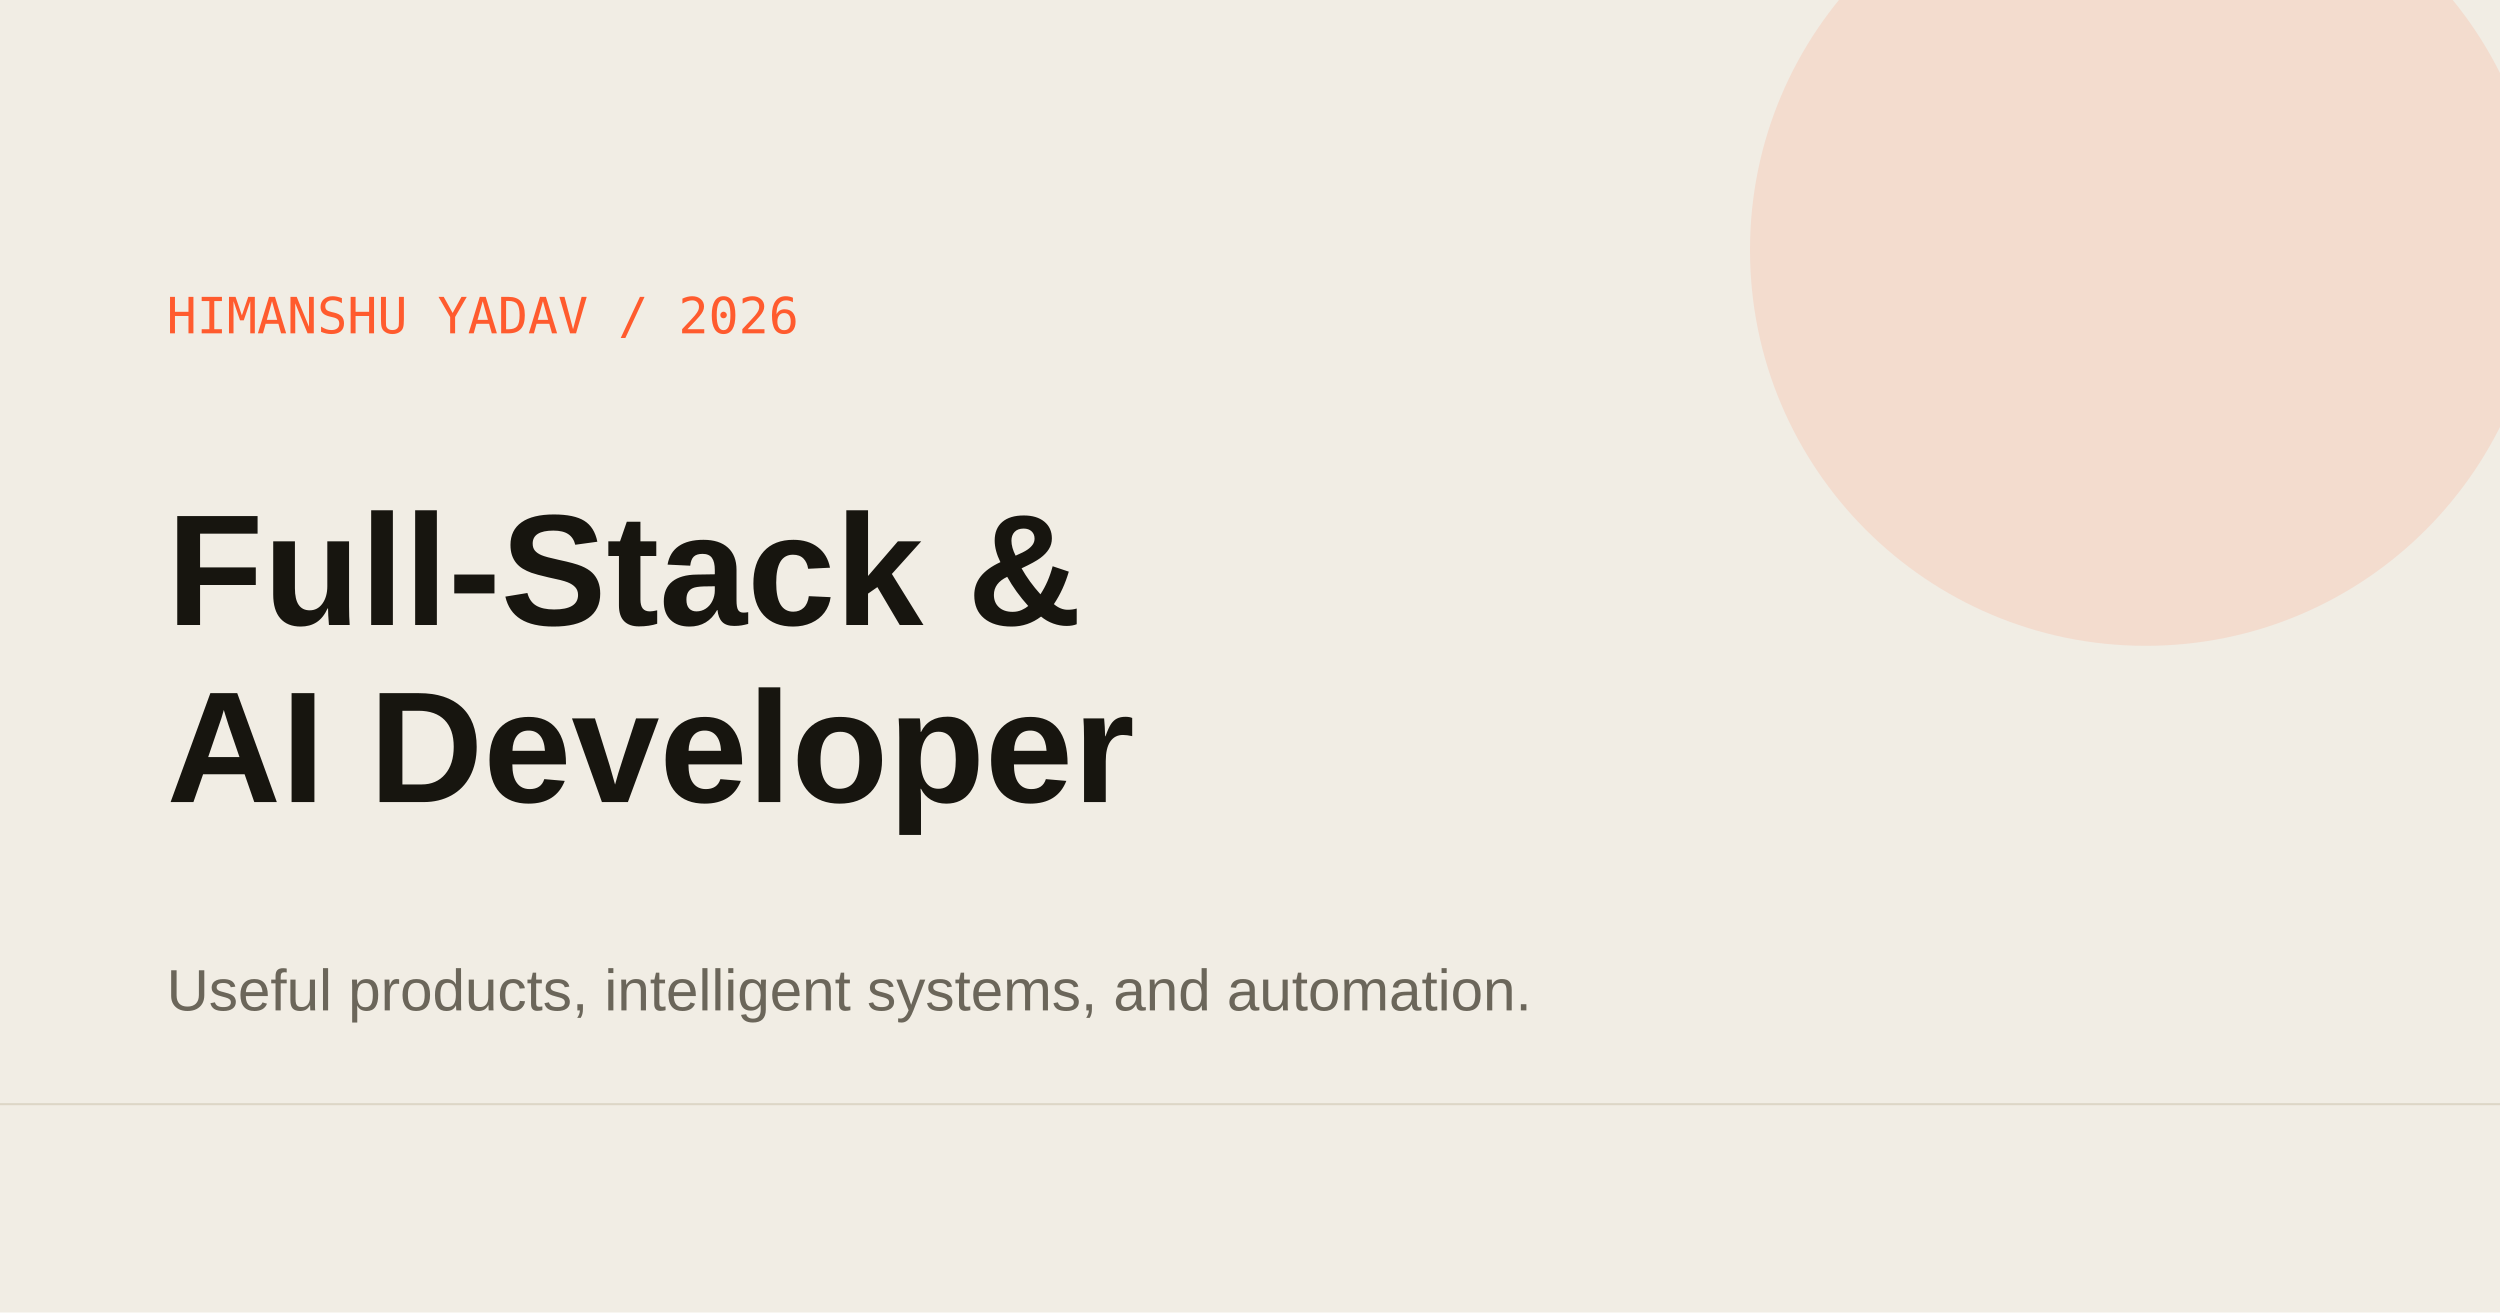
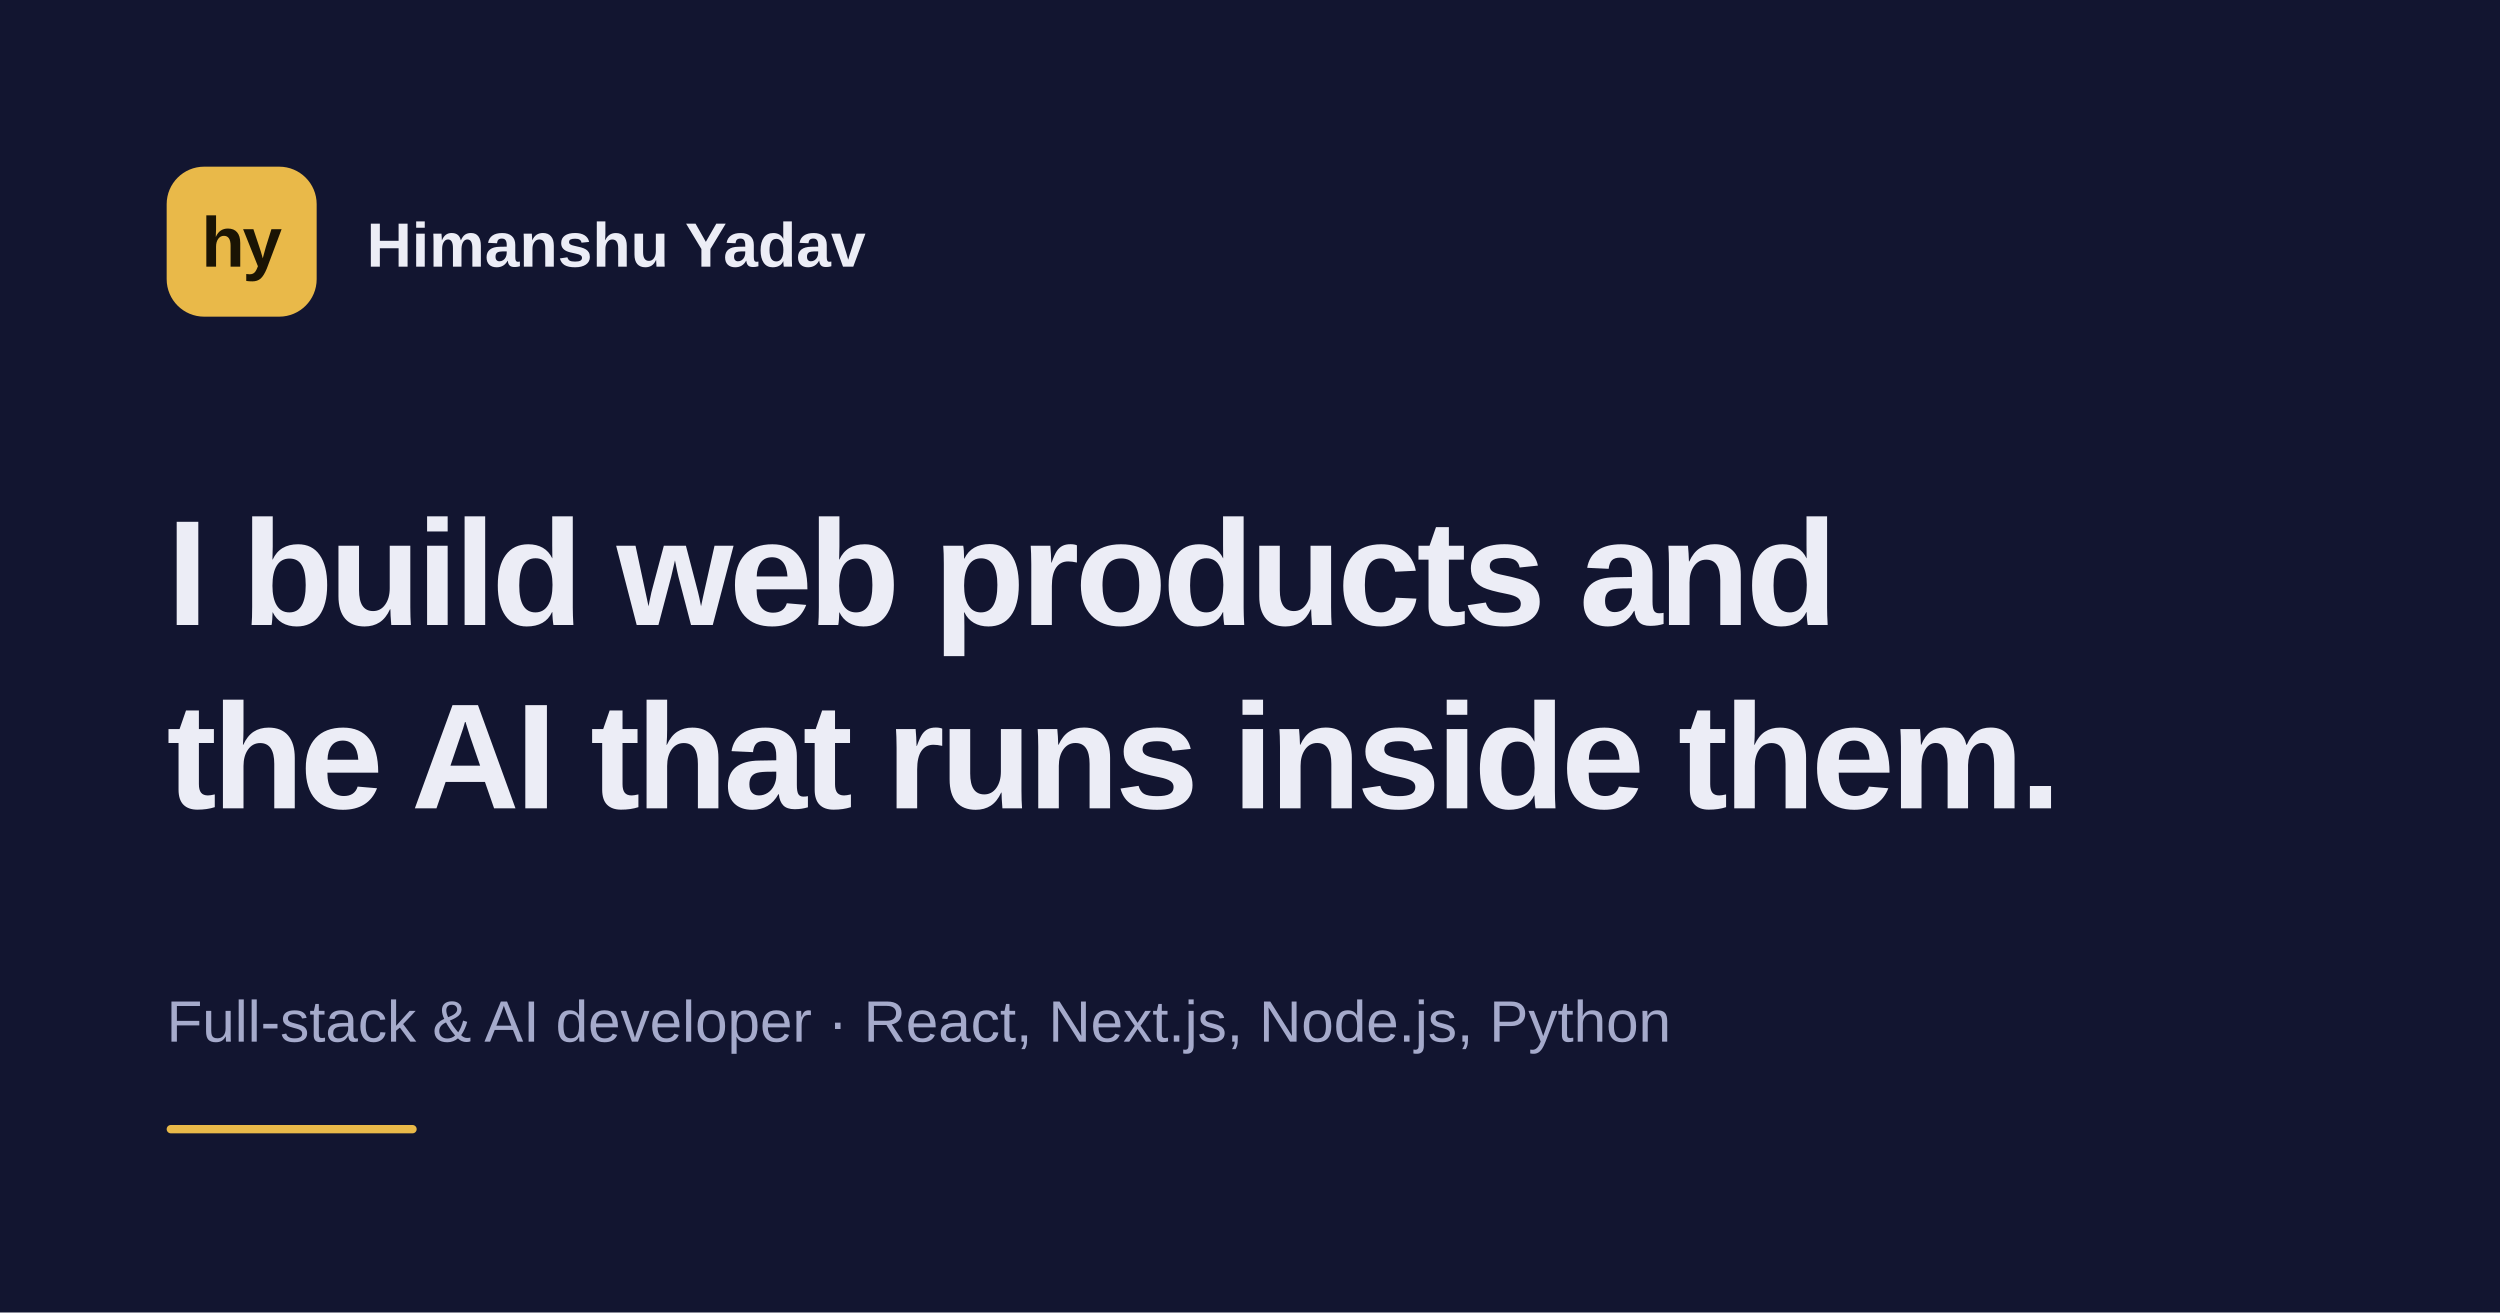
<svg xmlns="http://www.w3.org/2000/svg" width="1200" height="630" viewBox="0 0 1200 630">
-   <rect width="1200" height="630" fill="#F1EDE4" />
-   <path d="M0 530h1200" stroke="#DDD6C6" />
-   <circle cx="1030" cy="120" r="190" fill="#FF5B2E" opacity=".12" />
-   <text x="80" y="160" fill="#FF5B2E" font-family="monospace" font-size="24">HIMANSHU YADAV / 2026</text>
-   <text x="80" y="300" fill="#17150F" font-family="Arial, sans-serif" font-size="76" font-weight="700">Full-Stack &amp;</text>
-   <text x="80" y="385" fill="#17150F" font-family="Arial, sans-serif" font-size="76" font-weight="700">AI Developer</text>
-   <text x="80" y="485" fill="#6B665A" font-family="Arial, sans-serif" font-size="28">Useful products, intelligent systems, and automation.</text>
+   <rect width="1200" height="630" fill="#121530" />
+   <rect x="80" y="80" width="72" height="72" rx="18" fill="#E9B949" />
+   <text x="116" y="128" text-anchor="middle" fill="#1A1404" font-family="Arial, sans-serif" font-size="34" font-weight="800" letter-spacing="-1">hy</text>
+   <text x="176" y="128" fill="#ECEDF6" font-family="Arial, sans-serif" font-size="30" font-weight="700">Himanshu Yadav</text>
+   <text x="80" y="300" fill="#ECEDF6" font-family="Arial, sans-serif" font-size="72" font-weight="800" letter-spacing="-2">I build web products and</text>
+   <text x="80" y="388" fill="#ECEDF6" font-family="Arial, sans-serif" font-size="72" font-weight="800" letter-spacing="-2">the AI that runs inside them.</text>
+   <text x="80" y="500" fill="#A5AACB" font-family="Arial, sans-serif" font-size="28">Full-stack &amp; AI developer · React, Next.js, Node.js, Python</text>
+   <rect x="80" y="540" width="120" height="4" rx="2" fill="#E9B949" />
</svg>
